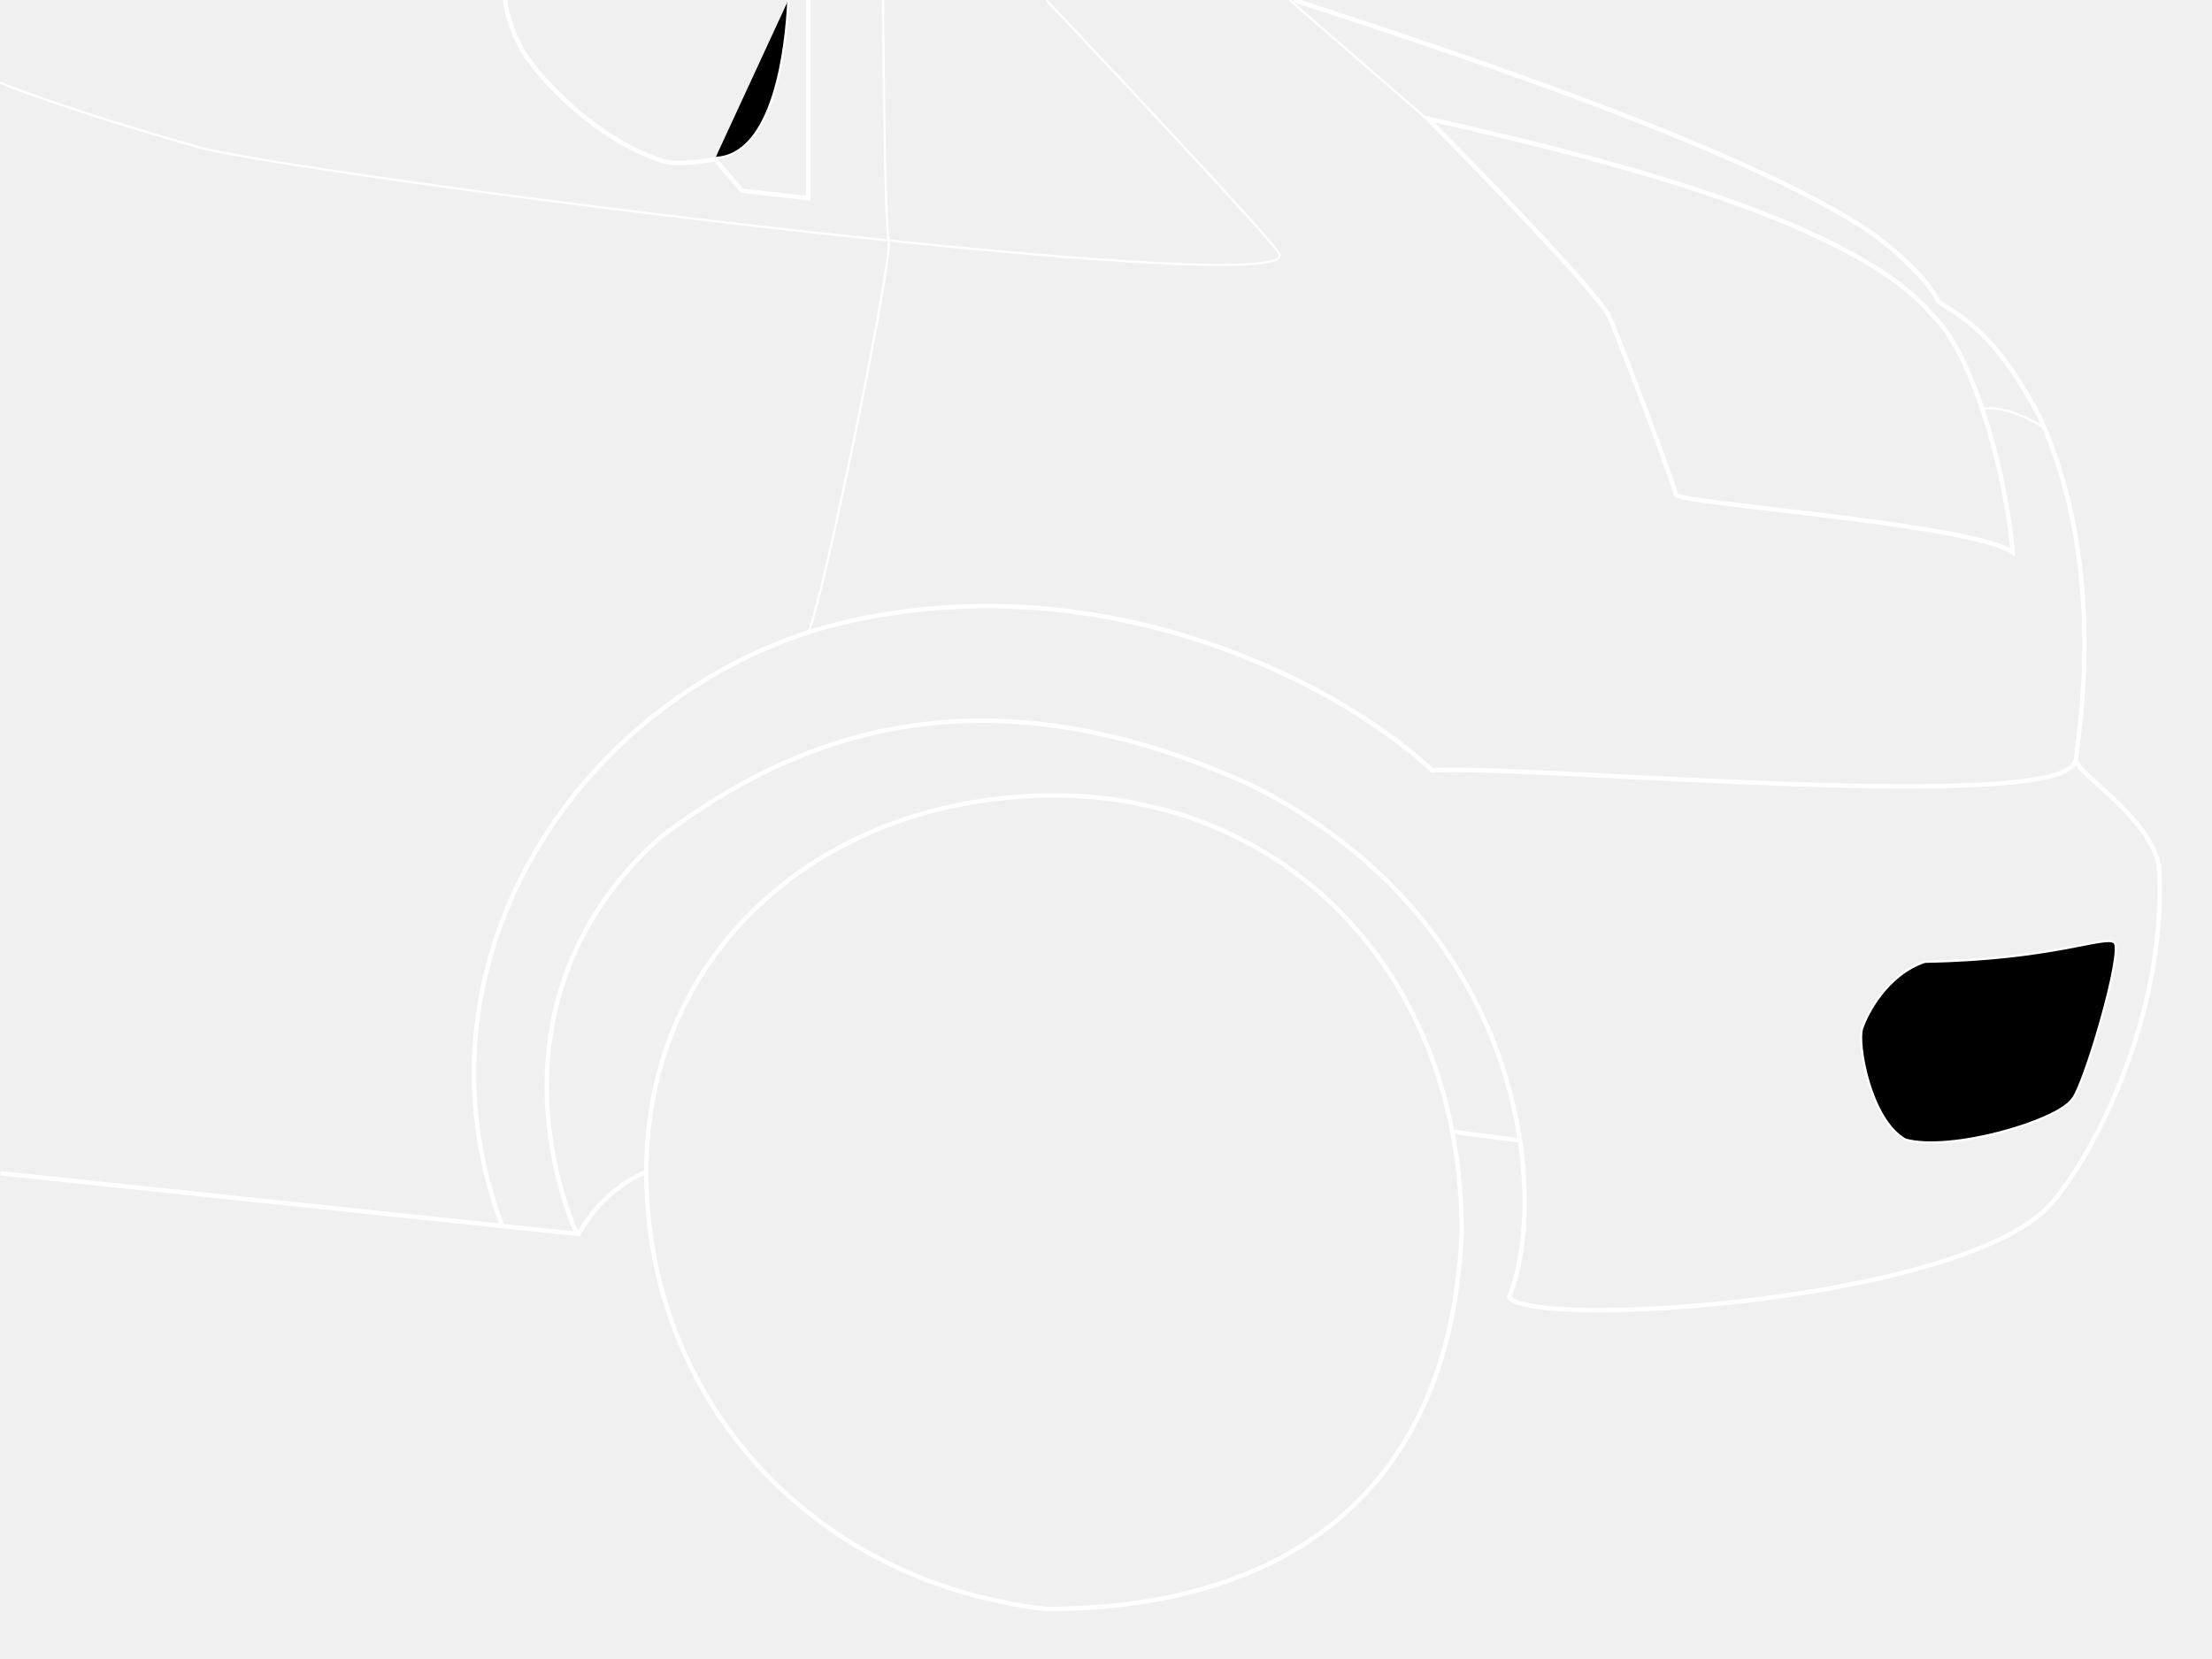
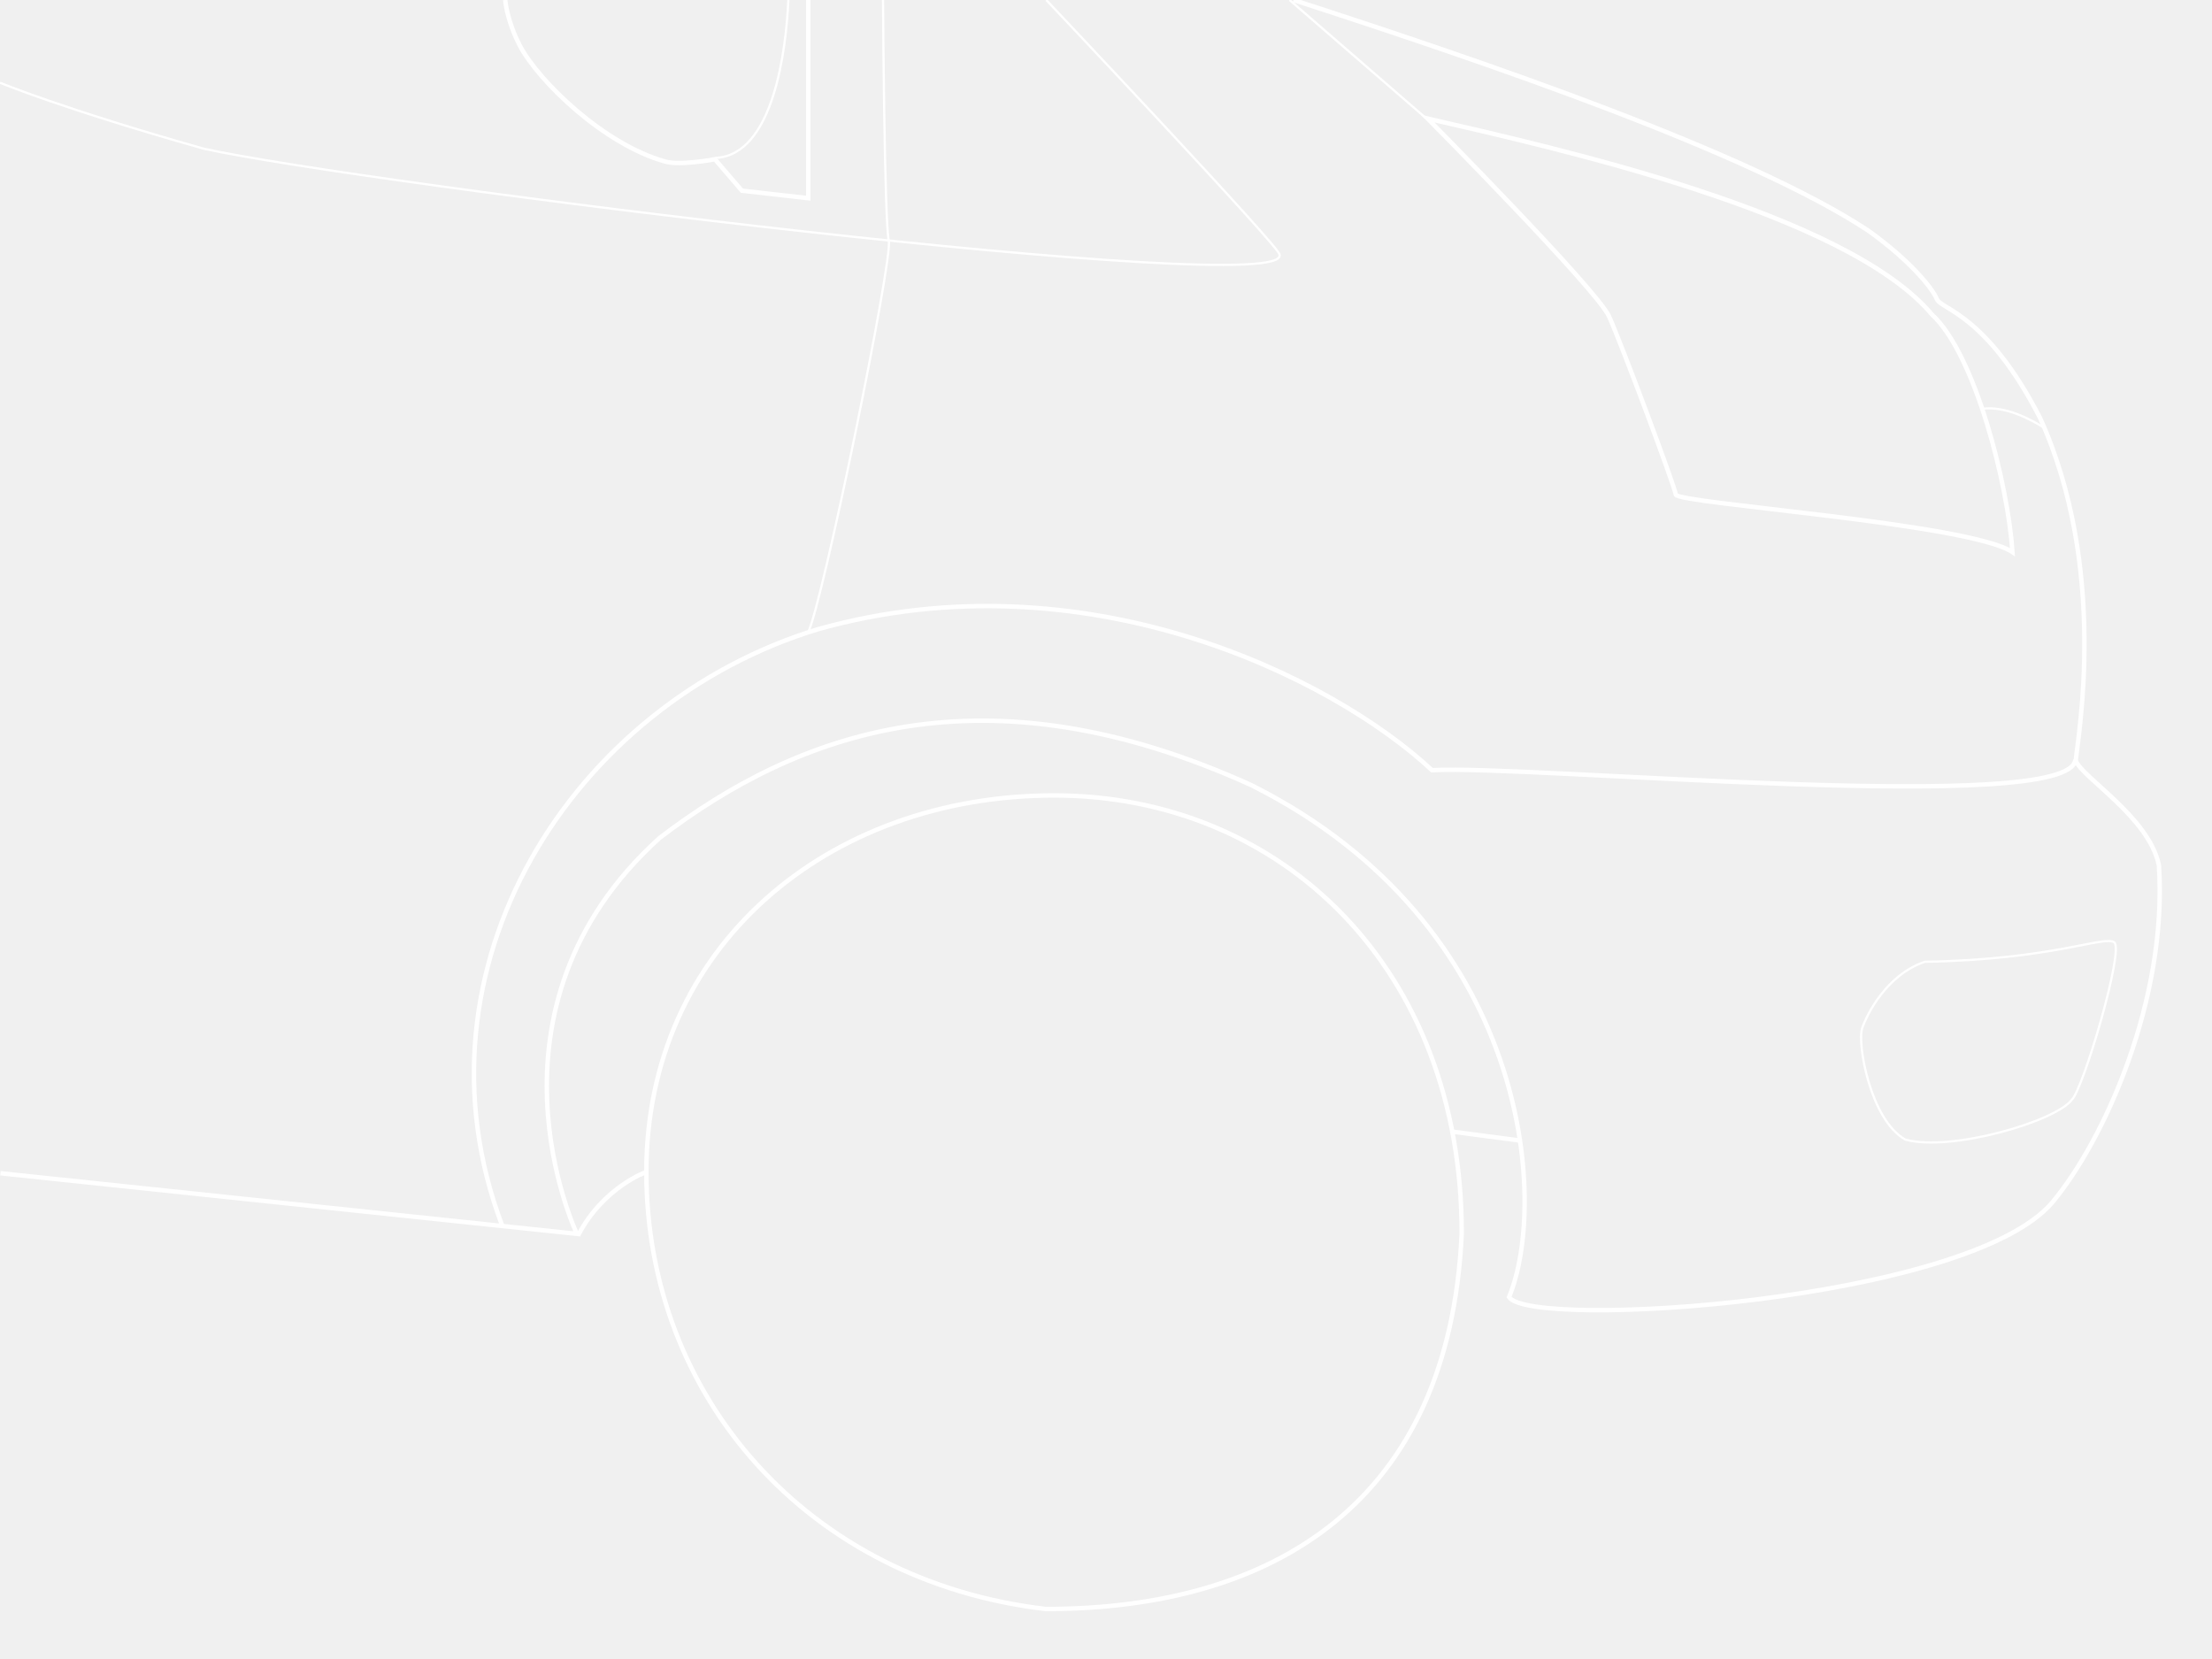
<svg xmlns="http://www.w3.org/2000/svg" viewBox="0 0 500 375" style="enable-background:new 0 0 500 375" xml:space="preserve">
  <g id="Calque_2">
    <path fill="none" stroke="#fff" stroke-miterlimit="10" d="M353.9 264.9c0 50.8-36.5 92.5-90.3 98.8-51.3 0-91.2-23.9-94-84.8-.1-60 40.8-99.1 92.1-99.1s92.2 34.3 92.2 85.1z" transform="matrix(-1 0 0 1 500 0)" />
    <path fill="none" stroke="#fff" stroke-miterlimit="10" d="m499.9 265.2-130.3 13.7s24.2-50.7-18.7-89.5c-31.2-23.8-73.3-39.4-133.8-11.9-63 31.6-67.1 94.3-58.2 115.7-4.9 7.4-103.7 1.1-122.8-21.4C24.4 257.8 10 226 12 195.6c2.2-10.9 17.6-20 18.8-23.7-.5-5.4-7.4-43.4 8.1-77.5C51 70.9 61.2 70 62.2 67.6s5.8-8.5 15.4-15.4c26.7-17.7 86.5-38.1 130-52.2" transform="matrix(-1 0 0 1 500 0)" />
    <path fill="none" stroke="#fff" stroke-miterlimit="10" d="M30.9 171.7c.8 12.8 123.5 1.1 145.4 2.4 22.9-21.3 78.7-48.7 138.7-31.9 55.8 16.9 93.5 76.7 71.5 134.8M177.3 26.8s-38.3 38.7-41 44.7c-2.7 5.9-14.8 38.3-15.1 40.3s-66.5 6.5-76.1 13c1-15.1 8.4-44.7 18.2-53.7 19.3-23 84.9-37.6 114-44.3zM385.8 0s-.3 4.5-3.3 10.3c-4.2 8-18.9 22.3-32.8 26.2-3.4 1-11.3-.5-11.3-.5l-6.1 7.1-15 1.7V0" transform="matrix(-1 0 0 1 500 0)" />
-     <path cfill="none" stroke="#fff" stroke-miterlimit="10" stroke-width=".5" d="M338.3 35.7c-13.2-.6-16-24.6-16.5-35.7M22.1 213c-2.3 1.6 7 33.2 9.6 35.6 3.7 4.9 27.3 11.8 37.6 9 8-4.5 10.9-21.8 9.8-25.1s-5.6-12.2-14.2-15.1c-29-.5-40.5-6-42.8-4.4z" transform="matrix(-1 0 0 1 500 0)" />
+     <path fill="none" stroke="#fff" stroke-miterlimit="10" stroke-width=".5" d="M338.3 35.7c-13.2-.6-16-24.6-16.5-35.7M22.1 213c-2.3 1.6 7 33.2 9.6 35.6 3.7 4.9 27.3 11.8 37.6 9 8-4.5 10.9-21.8 9.8-25.1s-5.6-12.2-14.2-15.1c-29-.5-40.5-6-42.8-4.4z" transform="matrix(-1 0 0 1 500 0)" />
    <path fill="none" stroke="#fff" stroke-miterlimit="10" d="m156.5 257.8 15.2-2M353.9 264.9s9.7 3.4 15.4 14.3" transform="matrix(-1 0 0 1 500 0)" />
    <path fill="none" stroke="#fff" stroke-miterlimit="10" stroke-width=".5" d="M263.5 0s-53.1 56.2-52.7 57.5C207.1 67.9 419.3 41.3 454 33.6c31.8-9 46-14.9 46-14.9" transform="matrix(-1 0 0 1 500 0)" />
    <path fill="none" stroke="#fff" stroke-miterlimit="10" stroke-width=".5" d="M300.4 0s-.3 50.4-1.3 54.4c-1 3.9 15.1 82.7 18.3 88.7M177.8 26.6 208.5 0M37.9 96.7c3.1-1.9 8.8-5 14-4.3" transform="matrix(-1 0 0 1 500 0)" />
  </g>
</svg>
